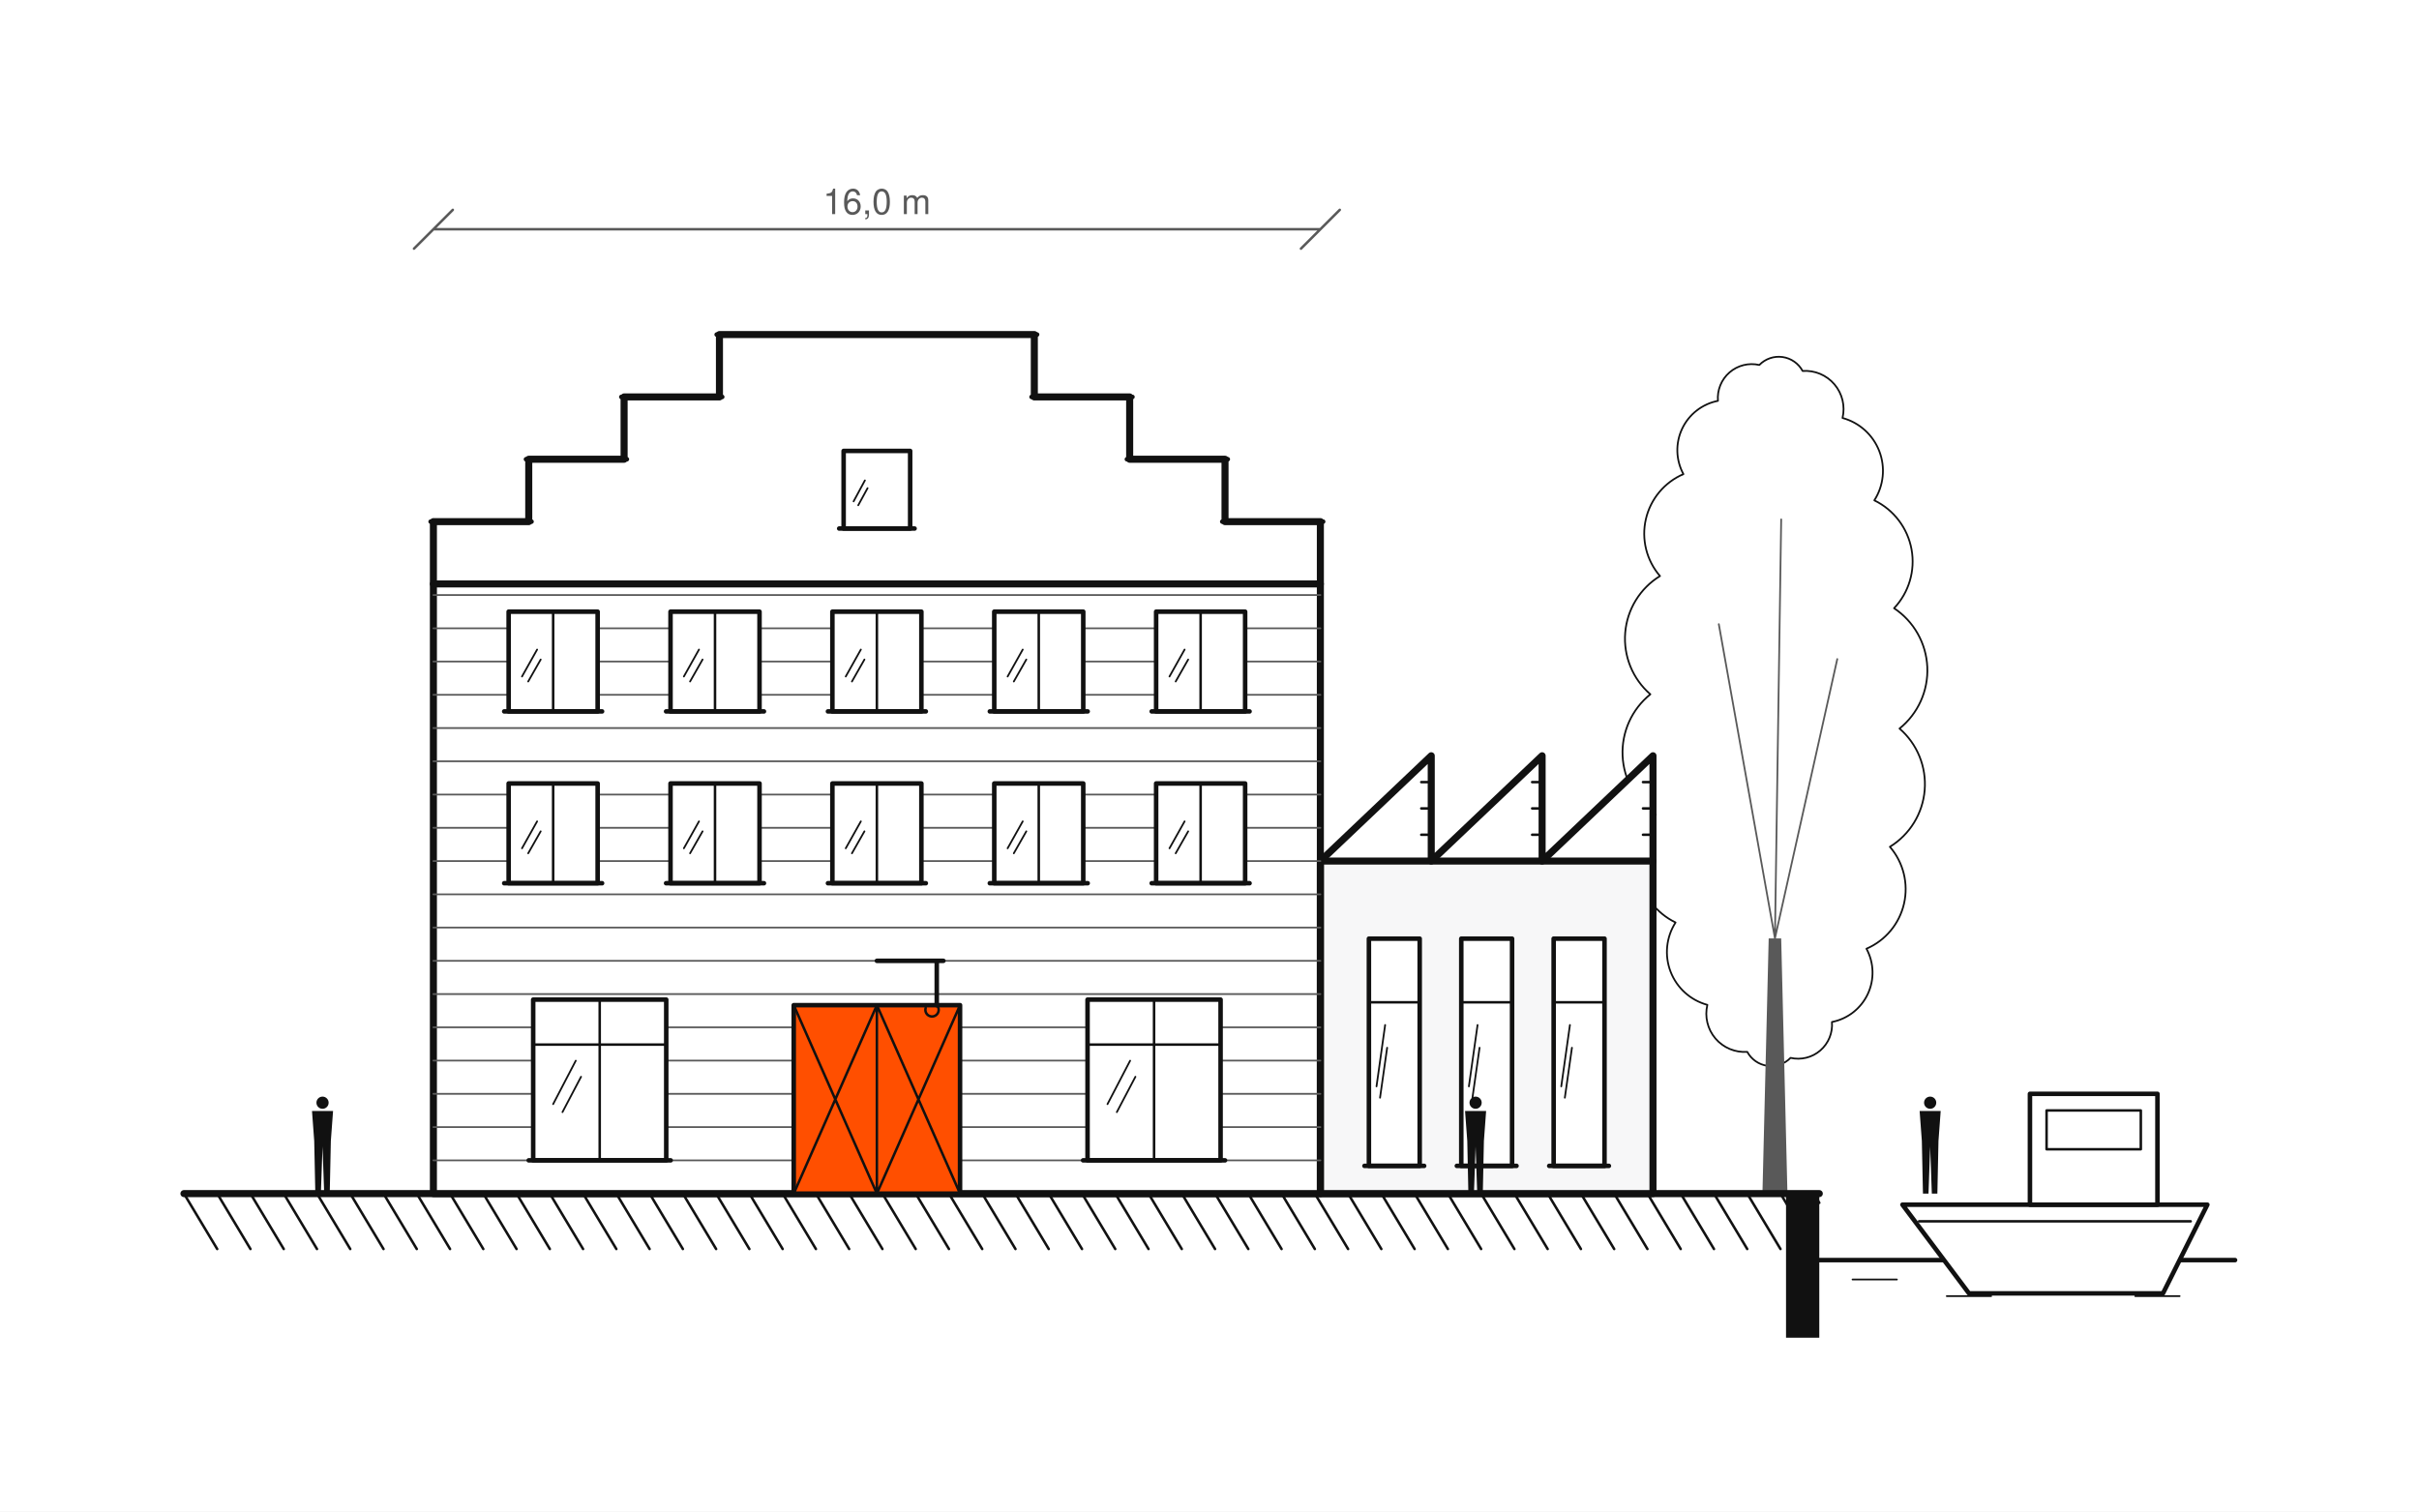
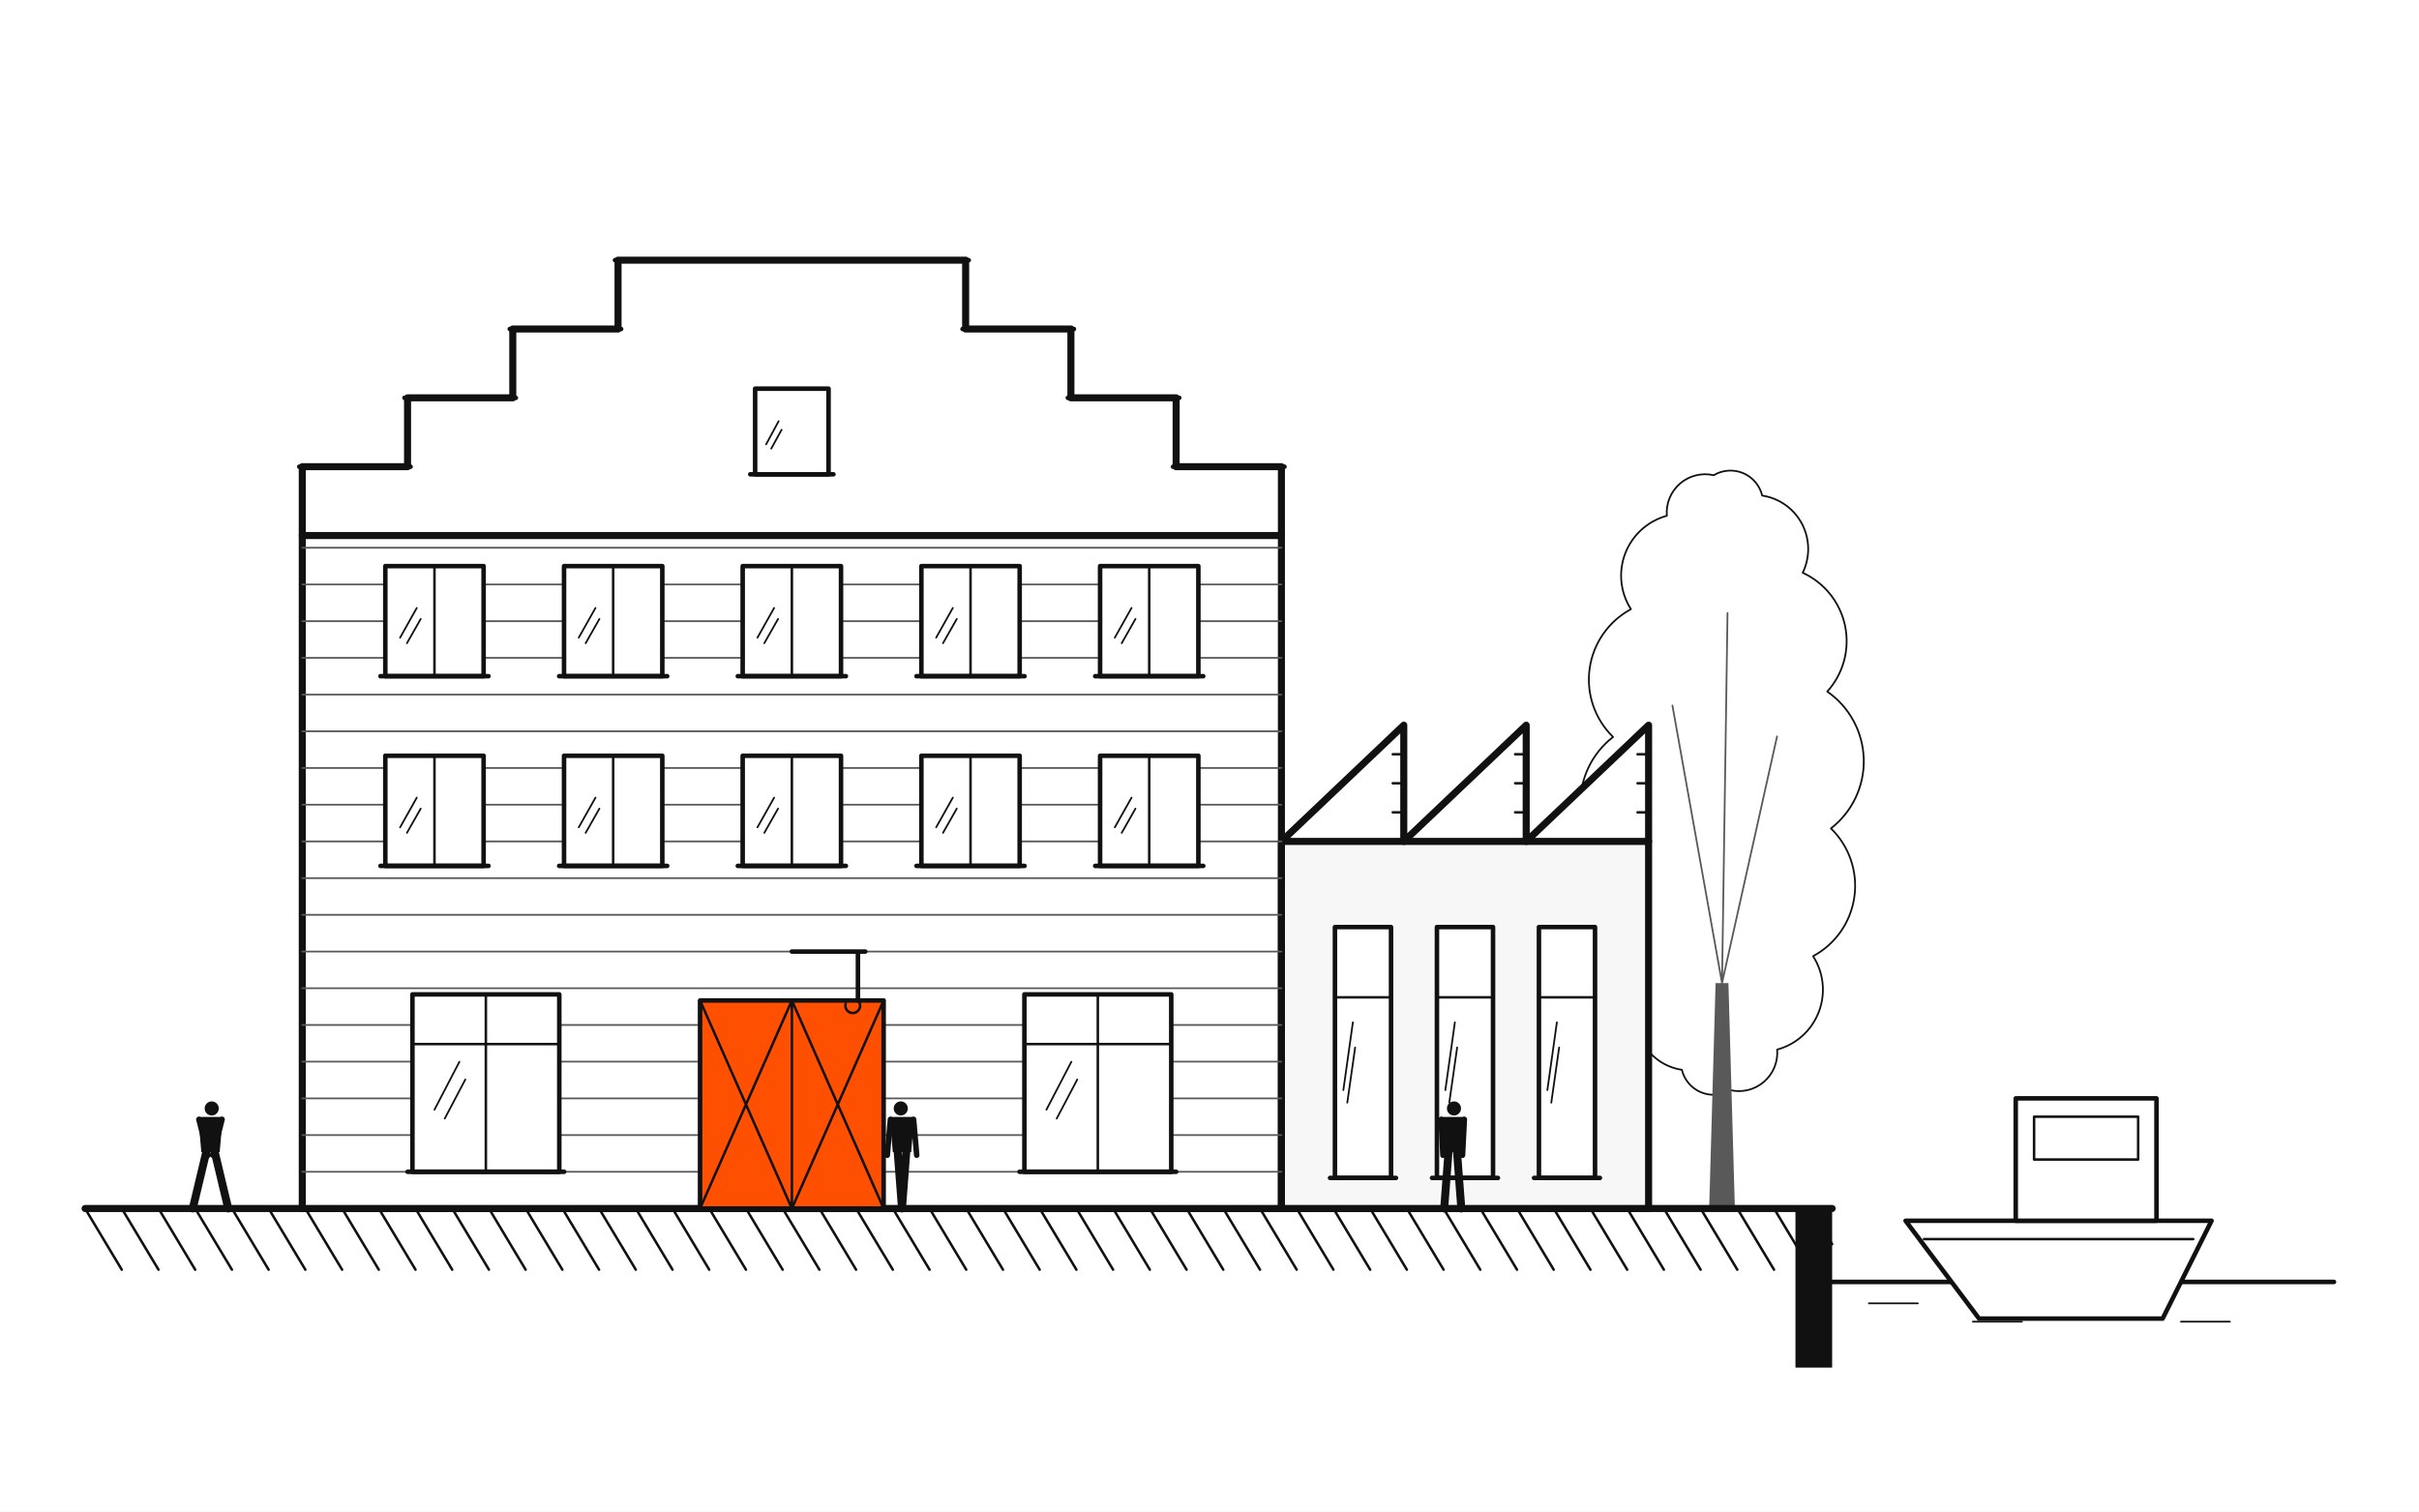
- <svg xmlns="http://www.w3.org/2000/svg" viewBox="0 0 480 300" width="480" height="300" role="img" aria-labelledby="v3-title v3-desc" data-kit="arch.mjs" data-scale="11.000" data-palette="{&quot;ink&quot;:&quot;#111111&quot;,&quot;paper&quot;:&quot;#FFFFFF&quot;,&quot;tint&quot;:&quot;#F7F7F8&quot;,&quot;mid&quot;:&quot;#595959&quot;,&quot;accent&quot;:&quot;#FF4F00&quot;}">
+ <svg xmlns="http://www.w3.org/2000/svg" viewBox="0 0 480 300" width="480" height="300" role="img" aria-labelledby="v3-title v3-desc" data-kit="arch.mjs" data-scale="12.143" data-palette="{&quot;ink&quot;:&quot;#111111&quot;,&quot;paper&quot;:&quot;#FFFFFF&quot;,&quot;tint&quot;:&quot;#F7F7F8&quot;,&quot;mid&quot;:&quot;#595959&quot;,&quot;accent&quot;:&quot;#FF4F00&quot;}">
  <rect width="480" height="300" fill="#FFFFFF" />
  <g data-layer="back">
-     <path d="M375.84 120.72A13.50 13.50 0 0 0 371.92 99.31A10.87 10.87 0 0 0 365.61 82.96A7.59 7.59 0 0 0 357.69 73.63A5.38 5.38 0 0 0 349.1 72.44A6.73 6.73 0 0 0 340.89 79.56A9.97 9.97 0 0 0 334.04 94.1A12.87 12.87 0 0 0 329.39 114.33A14.60 14.60 0 0 0 327.48 137.8A14.82 14.82 0 0 0 328.56 161.68A13.50 13.50 0 0 0 332.48 183.09A10.87 10.87 0 0 0 338.79 199.44A7.59 7.59 0 0 0 346.71 208.77A5.38 5.38 0 0 0 355.3 209.96A6.73 6.73 0 0 0 363.51 202.84A9.97 9.97 0 0 0 370.36 188.3A12.87 12.87 0 0 0 375.01 168.07A14.60 14.60 0 0 0 376.92 144.6A14.82 14.82 0 0 0 375.84 120.72Z" fill="none" stroke="#111111" stroke-width="0.35" stroke-linejoin="round" />
-     <path d="M349.72 236.9L350.96 186.25L353.44 186.25L354.68 236.9Z" fill="#595959" stroke="none" />
-     <path d="M352.2 186.25L341.06 123.88M352.2 186.25L364.57 130.81M352.2 186.25L353.44 103.09" fill="none" stroke="#595959" stroke-width="0.35" stroke-linecap="round" stroke-linejoin="round" />
+     <path d="M362.58 137.26A14.93 14.93 0 0 0 357.71 113.68A10.73 10.73 0 0 0 349.67 98.36A6.47 6.47 0 0 0 340.05 94.32A7.62 7.62 0 0 0 330.75 102.37A12.32 12.32 0 0 0 323.63 120.91A15.88 15.88 0 0 0 320.08 146.27A16.85 16.85 0 0 0 320.82 173.43A14.93 14.93 0 0 0 325.69 197.01A10.73 10.73 0 0 0 333.73 212.33A6.47 6.47 0 0 0 343.35 216.37A7.62 7.62 0 0 0 352.64 208.32A12.32 12.32 0 0 0 359.77 189.78A15.88 15.88 0 0 0 363.31 164.42A16.85 16.85 0 0 0 362.58 137.26Z" fill="none" stroke="#111111" stroke-width="0.35" stroke-linejoin="round" />
+     <path d="M339.15 239.86L340.42 195.12L342.97 195.12L344.25 239.86Z" fill="#595959" stroke="none" />
+     <path d="M341.7 195.12L331.86 140.04M341.7 195.12L352.62 146.16M341.7 195.12L342.79 121.68" fill="none" stroke="#595959" stroke-width="0.35" stroke-linecap="round" stroke-linejoin="round" />
  </g>
  <g data-layer="ground">
-     <path d="M36.5 236.9L361 236.9" fill="none" stroke="#111111" stroke-width="1.4" stroke-linecap="round" stroke-linejoin="round" />
-     <path d="M36.5 236.9L43.1 247.9M43.1 236.9L49.7 247.9M49.7 236.9L56.3 247.9M56.3 236.9L62.9 247.9M62.9 236.9L69.5 247.9M69.5 236.9L76.1 247.9M76.1 236.9L82.7 247.9M82.7 236.9L89.3 247.9M89.3 236.9L95.9 247.9M95.9 236.9L102.5 247.9M102.5 236.9L109.1 247.9M109.1 236.9L115.7 247.9M115.7 236.9L122.3 247.9M122.3 236.9L128.9 247.9M128.9 236.9L135.5 247.9M135.5 236.9L142.1 247.9M142.1 236.9L148.7 247.9M148.7 236.9L155.3 247.9M155.3 236.9L161.9 247.9M161.9 236.9L168.5 247.9M168.5 236.9L175.1 247.9M175.1 236.9L181.7 247.9M181.7 236.9L188.3 247.9M188.3 236.9L194.9 247.9M194.9 236.9L201.5 247.9M201.5 236.9L208.1 247.9M208.1 236.9L214.7 247.9M214.7 236.9L221.3 247.9M221.3 236.9L227.9 247.9M227.9 236.9L234.5 247.9M234.5 236.9L241.1 247.9M241.1 236.9L247.7 247.9M247.7 236.9L254.3 247.9M254.3 236.9L260.9 247.9M260.9 236.9L267.5 247.9M267.5 236.9L274.1 247.9M274.1 236.9L280.7 247.9M280.7 236.9L287.3 247.9M287.3 236.9L293.9 247.9M293.9 236.9L300.5 247.9M300.5 236.9L307.1 247.9M307.1 236.9L313.7 247.9M313.7 236.9L320.3 247.9M320.3 236.9L326.9 247.9M326.9 236.9L333.5 247.9M333.5 236.9L340.1 247.9M340.1 236.9L346.7 247.9M346.7 236.9L353.3 247.9M353.3 236.9L359.9 247.9M359.9 236.9L361 238.73" fill="none" stroke="#111111" stroke-width="0.5" stroke-linecap="round" stroke-linejoin="round" />
-     <path d="M361 250.1L443.5 250.1" fill="none" stroke="#111111" stroke-width="0.9" stroke-linecap="round" stroke-linejoin="round" />
-     <path d="M367.6 253.95L376.4 253.95M386.3 257.25L395.1 257.25M405 253.95L413.8 253.95M423.7 257.25L432.5 257.25" fill="none" stroke="#111111" stroke-width="0.35" stroke-linecap="round" stroke-linejoin="round" />
+     <path d="M16.88 239.86L363.55 239.86" fill="none" stroke="#111111" stroke-width="1.4" stroke-linecap="round" stroke-linejoin="round" />
+     <path d="M16.88 239.86L24.16 252M24.16 239.86L31.45 252M31.45 239.86L38.73 252M38.73 239.86L46.02 252M46.02 239.86L53.3 252M53.3 239.86L60.59 252M60.59 239.86L67.88 252M67.88 239.86L75.16 252M75.16 239.86L82.45 252M82.45 239.86L89.73 252M89.73 239.86L97.02 252M97.02 239.86L104.3 252M104.3 239.86L111.59 252M111.59 239.86L118.87 252M118.87 239.86L126.16 252M126.16 239.86L133.45 252M133.45 239.86L140.73 252M140.73 239.86L148.02 252M148.02 239.86L155.3 252M155.3 239.86L162.59 252M162.59 239.86L169.87 252M169.87 239.86L177.16 252M177.16 239.86L184.45 252M184.45 239.86L191.73 252M191.73 239.86L199.02 252M199.02 239.86L206.3 252M206.3 239.86L213.59 252M213.59 239.86L220.87 252M220.87 239.86L228.16 252M228.16 239.86L235.45 252M235.45 239.86L242.73 252M242.73 239.86L250.02 252M250.02 239.86L257.3 252M257.3 239.86L264.59 252M264.59 239.86L271.88 252M271.88 239.86L279.16 252M279.16 239.86L286.45 252M286.45 239.86L293.73 252M293.73 239.86L301.02 252M301.02 239.86L308.3 252M308.3 239.86L315.59 252M315.59 239.86L322.88 252M322.88 239.86L330.16 252M330.16 239.86L337.45 252M337.45 239.86L344.73 252M344.73 239.86L352.02 252M352.02 239.86L359.3 252M359.3 239.86L363.55 246.94" fill="none" stroke="#111111" stroke-width="0.5" stroke-linecap="round" stroke-linejoin="round" />
+     <path d="M363.55 254.43L463.13 254.43" fill="none" stroke="#111111" stroke-width="0.9" stroke-linecap="round" stroke-linejoin="round" />
+     <path d="M370.84 258.68L380.55 258.68M391.48 262.32L401.2 262.32M412.13 258.68L421.84 258.68M432.77 262.32L442.48 262.32" fill="none" stroke="#111111" stroke-width="0.35" stroke-linecap="round" stroke-linejoin="round" />
  </g>
  <g data-layer="fill">
-     <path d="M86 236.9H262V115.9H86Z" fill="#FFFFFF" stroke="none" />
-     <path d="M86 115.9V103.53H104.92V91.15H123.84V78.78H142.76V66.4H161.68H186.32H205.24V78.78H224.16V91.15H243.08V103.53H262V115.9Z" fill="#FFFFFF" stroke="none" />
-     <path d="M262 236.9H328V170.9H262Z" fill="#F7F7F8" stroke="none" />
-     <path d="M262 170.9L284 150V170.9L306 150V170.9L328 150V170.9Z" fill="#FFFFFF" stroke="none" />
+     <path d="M59.98 239.86H254.27V106.29H59.98Z" fill="#FFFFFF" stroke="none" />
+     <path d="M59.98 106.29V92.63H80.87V78.96H101.75V65.3H122.64V51.64H143.52H170.72H191.61V65.3H212.5V78.96H233.38V92.63H254.27V106.29Z" fill="#FFFFFF" stroke="none" />
+     <path d="M254.27 239.86H327.13V167H254.27Z" fill="#F7F7F8" stroke="none" />
+     <path d="M254.27 167L278.55 143.93V167L302.84 143.93V167L327.13 143.93V167Z" fill="#FFFFFF" stroke="none" />
  </g>
  <g data-layer="lines">
-     <path d="M354.4 265.5H361V236.9H354.4Z" fill="#111111" stroke="none" />
-     <path d="M377.5 239.1H438L429.2 256.7H390.7Z" fill="#FFFFFF" stroke="none" />
-     <path d="M377.5 239.1H438L429.2 256.7H390.7Z" fill="none" stroke="#111111" stroke-width="0.9" stroke-linecap="round" stroke-linejoin="round" />
-     <path d="M402.8 239.1H428.1V217.1H402.8Z" fill="#FFFFFF" stroke="none" />
-     <path d="M402.8 239.1H428.1V217.1H402.8Z" fill="none" stroke="#111111" stroke-width="0.9" stroke-linecap="round" stroke-linejoin="round" />
-     <path d="M86 236.9H262V115.9H86Z" fill="none" stroke="#111111" stroke-width="1.4" stroke-linecap="round" stroke-linejoin="round" />
-     <path d="M86 115.9V103.53H104.92V91.15H123.84V78.78H142.76V66.4H161.68H186.32H205.24V78.78H224.16V91.15H243.08V103.53H262V115.9" fill="none" stroke="#111111" stroke-width="1.4" stroke-linecap="round" stroke-linejoin="round" />
-     <path d="M262 236.9H328V170.9H262Z" fill="none" stroke="#111111" stroke-width="1.4" stroke-linecap="round" stroke-linejoin="round" />
-     <path d="M262 170.9L284 150V170.9L306 150V170.9L328 150V170.9" fill="none" stroke="#111111" stroke-width="1.4" stroke-linecap="round" stroke-linejoin="round" />
+     <path d="M356.27 271.43H363.55V239.86H356.27Z" fill="#111111" stroke="none" />
+     <path d="M378.12 242.29H438.84L429.13 261.71H392.7Z" fill="#FFFFFF" stroke="none" />
+     <path d="M378.12 242.29H438.84L429.13 261.71H392.7Z" fill="none" stroke="#111111" stroke-width="0.9" stroke-linecap="round" stroke-linejoin="round" />
+     <path d="M399.98 242.29H427.91V218H399.98Z" fill="#FFFFFF" stroke="none" />
+     <path d="M399.98 242.29H427.91V218H399.98Z" fill="none" stroke="#111111" stroke-width="0.9" stroke-linecap="round" stroke-linejoin="round" />
+     <path d="M59.98 239.86H254.27V106.29H59.98Z" fill="none" stroke="#111111" stroke-width="1.4" stroke-linecap="round" stroke-linejoin="round" />
+     <path d="M59.98 106.29V92.63H80.87V78.96H101.75V65.3H122.64V51.64H143.52H170.72H191.61V65.3H212.5V78.96H233.38V92.63H254.27V106.29" fill="none" stroke="#111111" stroke-width="1.4" stroke-linecap="round" stroke-linejoin="round" />
+     <path d="M254.27 239.86H327.13V167H254.27Z" fill="none" stroke="#111111" stroke-width="1.4" stroke-linecap="round" stroke-linejoin="round" />
+     <path d="M254.27 167L278.55 143.93V167L302.84 143.93V167L327.13 143.93V167" fill="none" stroke="#111111" stroke-width="1.4" stroke-linecap="round" stroke-linejoin="round" />
  </g>
  <g data-layer="detail">
-     <path d="M380.8 242.4L434.7 242.4" fill="none" stroke="#111111" stroke-width="0.5" stroke-linecap="round" stroke-linejoin="round" />
-     <path d="M406.1 228.1H424.8V220.4H406.1Z" fill="none" stroke="#111111" stroke-width="0.5" stroke-linecap="round" stroke-linejoin="round" />
-     <path d="M85.45 103.53L105.47 103.53M242.53 103.53L262.55 103.53M104.37 91.15L124.39 91.15M223.61 91.15L243.63 91.15M123.29 78.78L143.31 78.78M204.69 78.78L224.71 78.78M142.21 66.4L162.23 66.4M185.77 66.4L205.79 66.4" fill="none" stroke="#111111" stroke-width="0.9" stroke-linecap="round" stroke-linejoin="round" />
-     <path d="M86 230.3L262 230.3M86 223.7L262 223.7M86 217.1L262 217.1M86 210.5L262 210.5M86 203.9L262 203.9M86 197.3L262 197.3M86 190.7L262 190.7M86 184.1L262 184.1M86 177.5L262 177.5M86 170.9L262 170.9M86 164.3L262 164.3M86 157.7L262 157.7M86 151.1L262 151.1M86 144.5L262 144.5M86 137.9L262 137.9M86 131.3L262 131.3M86 124.7L262 124.7M86 118.1L262 118.1" fill="none" stroke="#595959" stroke-width="0.35" stroke-linecap="round" stroke-linejoin="round" />
-     <path d="M100.93 141.2H118.59V121.4H100.93Z" fill="#FFFFFF" stroke="none" />
-     <path d="M100.93 141.2H118.59V121.4H100.93Z" fill="none" stroke="#111111" stroke-width="0.9" stroke-linecap="round" stroke-linejoin="round" />
-     <path d="M109.76 141.2L109.76 121.4" fill="none" stroke="#111111" stroke-width="0.5" stroke-linecap="round" stroke-linejoin="round" />
-     <path d="M103.58 134.27L106.58 128.92M104.81 135.26L107.29 130.9" fill="none" stroke="#111111" stroke-width="0.35" stroke-linecap="round" stroke-linejoin="round" />
-     <path d="M100.05 141.2L119.47 141.2" fill="none" stroke="#111111" stroke-width="0.9" stroke-linecap="round" stroke-linejoin="round" />
-     <path d="M133.05 141.2H150.71V121.4H133.05Z" fill="#FFFFFF" stroke="none" />
-     <path d="M133.05 141.2H150.71V121.4H133.05Z" fill="none" stroke="#111111" stroke-width="0.9" stroke-linecap="round" stroke-linejoin="round" />
-     <path d="M141.88 141.2L141.88 121.4" fill="none" stroke="#111111" stroke-width="0.5" stroke-linecap="round" stroke-linejoin="round" />
-     <path d="M135.7 134.27L138.7 128.92M136.93 135.26L139.41 130.9" fill="none" stroke="#111111" stroke-width="0.35" stroke-linecap="round" stroke-linejoin="round" />
-     <path d="M132.17 141.2L151.59 141.2" fill="none" stroke="#111111" stroke-width="0.9" stroke-linecap="round" stroke-linejoin="round" />
-     <path d="M165.17 141.2H182.83V121.4H165.17Z" fill="#FFFFFF" stroke="none" />
-     <path d="M165.17 141.2H182.83V121.4H165.17Z" fill="none" stroke="#111111" stroke-width="0.9" stroke-linecap="round" stroke-linejoin="round" />
-     <path d="M174 141.2L174 121.4" fill="none" stroke="#111111" stroke-width="0.5" stroke-linecap="round" stroke-linejoin="round" />
-     <path d="M167.82 134.27L170.82 128.92M169.05 135.26L171.53 130.9" fill="none" stroke="#111111" stroke-width="0.35" stroke-linecap="round" stroke-linejoin="round" />
-     <path d="M164.29 141.2L183.71 141.2" fill="none" stroke="#111111" stroke-width="0.9" stroke-linecap="round" stroke-linejoin="round" />
-     <path d="M197.29 141.2H214.95V121.4H197.29Z" fill="#FFFFFF" stroke="none" />
-     <path d="M197.29 141.2H214.95V121.4H197.29Z" fill="none" stroke="#111111" stroke-width="0.9" stroke-linecap="round" stroke-linejoin="round" />
-     <path d="M206.12 141.2L206.12 121.4" fill="none" stroke="#111111" stroke-width="0.5" stroke-linecap="round" stroke-linejoin="round" />
-     <path d="M199.94 134.27L202.94 128.92M201.17 135.26L203.65 130.9" fill="none" stroke="#111111" stroke-width="0.35" stroke-linecap="round" stroke-linejoin="round" />
-     <path d="M196.41 141.2L215.83 141.2" fill="none" stroke="#111111" stroke-width="0.9" stroke-linecap="round" stroke-linejoin="round" />
-     <path d="M229.41 141.2H247.07V121.4H229.41Z" fill="#FFFFFF" stroke="none" />
-     <path d="M229.41 141.2H247.07V121.4H229.41Z" fill="none" stroke="#111111" stroke-width="0.9" stroke-linecap="round" stroke-linejoin="round" />
-     <path d="M238.24 141.2L238.24 121.4" fill="none" stroke="#111111" stroke-width="0.5" stroke-linecap="round" stroke-linejoin="round" />
-     <path d="M232.06 134.27L235.06 128.92M233.29 135.26L235.77 130.9" fill="none" stroke="#111111" stroke-width="0.35" stroke-linecap="round" stroke-linejoin="round" />
-     <path d="M228.53 141.2L247.95 141.2" fill="none" stroke="#111111" stroke-width="0.9" stroke-linecap="round" stroke-linejoin="round" />
-     <path d="M100.93 175.3H118.59V155.5H100.93Z" fill="#FFFFFF" stroke="none" />
-     <path d="M100.93 175.3H118.59V155.5H100.93Z" fill="none" stroke="#111111" stroke-width="0.9" stroke-linecap="round" stroke-linejoin="round" />
-     <path d="M109.76 175.3L109.76 155.5" fill="none" stroke="#111111" stroke-width="0.5" stroke-linecap="round" stroke-linejoin="round" />
-     <path d="M103.58 168.37L106.58 163.02M104.81 169.36L107.29 165" fill="none" stroke="#111111" stroke-width="0.35" stroke-linecap="round" stroke-linejoin="round" />
-     <path d="M100.05 175.3L119.47 175.3" fill="none" stroke="#111111" stroke-width="0.9" stroke-linecap="round" stroke-linejoin="round" />
-     <path d="M133.05 175.3H150.71V155.5H133.05Z" fill="#FFFFFF" stroke="none" />
-     <path d="M133.05 175.3H150.71V155.5H133.05Z" fill="none" stroke="#111111" stroke-width="0.9" stroke-linecap="round" stroke-linejoin="round" />
-     <path d="M141.88 175.3L141.88 155.5" fill="none" stroke="#111111" stroke-width="0.5" stroke-linecap="round" stroke-linejoin="round" />
-     <path d="M135.7 168.37L138.7 163.02M136.93 169.36L139.41 165" fill="none" stroke="#111111" stroke-width="0.35" stroke-linecap="round" stroke-linejoin="round" />
-     <path d="M132.17 175.3L151.59 175.3" fill="none" stroke="#111111" stroke-width="0.9" stroke-linecap="round" stroke-linejoin="round" />
-     <path d="M165.17 175.3H182.83V155.5H165.17Z" fill="#FFFFFF" stroke="none" />
-     <path d="M165.17 175.3H182.83V155.5H165.17Z" fill="none" stroke="#111111" stroke-width="0.9" stroke-linecap="round" stroke-linejoin="round" />
-     <path d="M174 175.3L174 155.5" fill="none" stroke="#111111" stroke-width="0.5" stroke-linecap="round" stroke-linejoin="round" />
-     <path d="M167.82 168.37L170.82 163.02M169.05 169.36L171.53 165" fill="none" stroke="#111111" stroke-width="0.35" stroke-linecap="round" stroke-linejoin="round" />
-     <path d="M164.29 175.3L183.71 175.3" fill="none" stroke="#111111" stroke-width="0.9" stroke-linecap="round" stroke-linejoin="round" />
-     <path d="M197.29 175.3H214.95V155.5H197.29Z" fill="#FFFFFF" stroke="none" />
-     <path d="M197.29 175.3H214.95V155.5H197.29Z" fill="none" stroke="#111111" stroke-width="0.9" stroke-linecap="round" stroke-linejoin="round" />
-     <path d="M206.12 175.3L206.12 155.5" fill="none" stroke="#111111" stroke-width="0.5" stroke-linecap="round" stroke-linejoin="round" />
-     <path d="M199.94 168.37L202.94 163.02M201.17 169.36L203.65 165" fill="none" stroke="#111111" stroke-width="0.35" stroke-linecap="round" stroke-linejoin="round" />
-     <path d="M196.41 175.3L215.83 175.3" fill="none" stroke="#111111" stroke-width="0.9" stroke-linecap="round" stroke-linejoin="round" />
-     <path d="M229.41 175.3H247.07V155.5H229.41Z" fill="#FFFFFF" stroke="none" />
-     <path d="M229.41 175.3H247.07V155.5H229.41Z" fill="none" stroke="#111111" stroke-width="0.9" stroke-linecap="round" stroke-linejoin="round" />
-     <path d="M238.24 175.3L238.24 155.5" fill="none" stroke="#111111" stroke-width="0.5" stroke-linecap="round" stroke-linejoin="round" />
-     <path d="M232.06 168.37L235.06 163.02M233.29 169.36L235.77 165" fill="none" stroke="#111111" stroke-width="0.35" stroke-linecap="round" stroke-linejoin="round" />
-     <path d="M228.53 175.3L247.95 175.3" fill="none" stroke="#111111" stroke-width="0.9" stroke-linecap="round" stroke-linejoin="round" />
-     <path d="M105.8 230.3H132.2V198.4H105.8Z" fill="#FFFFFF" stroke="none" />
-     <path d="M105.8 230.3H132.2V198.4H105.8Z" fill="none" stroke="#111111" stroke-width="0.9" stroke-linecap="round" stroke-linejoin="round" />
-     <path d="M119 230.3L119 198.4M105.8 207.33L132.2 207.33" fill="none" stroke="#111111" stroke-width="0.5" stroke-linecap="round" stroke-linejoin="round" />
-     <path d="M109.76 219.14L114.25 210.52M111.61 220.73L115.3 213.71" fill="none" stroke="#111111" stroke-width="0.35" stroke-linecap="round" stroke-linejoin="round" />
-     <path d="M104.92 230.3L133.08 230.3" fill="none" stroke="#111111" stroke-width="0.9" stroke-linecap="round" stroke-linejoin="round" />
-     <path d="M215.8 230.3H242.2V198.4H215.8Z" fill="#FFFFFF" stroke="none" />
-     <path d="M215.8 230.3H242.2V198.4H215.8Z" fill="none" stroke="#111111" stroke-width="0.9" stroke-linecap="round" stroke-linejoin="round" />
-     <path d="M229 230.3L229 198.4M215.8 207.33L242.2 207.33" fill="none" stroke="#111111" stroke-width="0.5" stroke-linecap="round" stroke-linejoin="round" />
-     <path d="M219.76 219.14L224.25 210.52M221.61 220.73L225.3 213.71" fill="none" stroke="#111111" stroke-width="0.35" stroke-linecap="round" stroke-linejoin="round" />
-     <path d="M214.92 230.3L243.08 230.3" fill="none" stroke="#111111" stroke-width="0.9" stroke-linecap="round" stroke-linejoin="round" />
-     <path d="M157.5 236.9H190.5V199.5H157.5Z" fill="#FF4F00" stroke="none" />
-     <path d="M157.5 236.9H190.5V199.5H157.5Z" fill="none" stroke="#111111" stroke-width="0.9" stroke-linecap="round" stroke-linejoin="round" />
-     <path d="M174 236.9L174 199.5M157.5 236.9L174 199.5M174 236.9L157.5 199.5M174 236.9L190.5 199.5M190.5 236.9L174 199.5" fill="none" stroke="#111111" stroke-width="0.5" stroke-linecap="round" stroke-linejoin="round" />
-     <path d="M174 190.7L187.2 190.7M185.88 190.7L185.88 199.5" fill="none" stroke="#111111" stroke-width="0.9" stroke-linecap="round" stroke-linejoin="round" />
-     <path d="M185.88 199.5a1.32 1.32 0 1 1 -2.2 0.55" fill="none" stroke="#111111" stroke-width="0.5" stroke-linecap="round" stroke-linejoin="round" />
-     <path d="M167.4 104.9H180.6V89.5H167.4Z" fill="#FFFFFF" stroke="none" />
-     <path d="M167.4 104.9H180.6V89.5H167.4Z" fill="none" stroke="#111111" stroke-width="0.9" stroke-linecap="round" stroke-linejoin="round" />
-     <path d="M169.38 99.51L171.62 95.35M170.3 100.28L172.15 96.89" fill="none" stroke="#111111" stroke-width="0.35" stroke-linecap="round" stroke-linejoin="round" />
-     <path d="M166.52 104.9L181.48 104.9" fill="none" stroke="#111111" stroke-width="0.9" stroke-linecap="round" stroke-linejoin="round" />
-     <path d="M284 165.68L282.02 165.68M284 160.45L282.02 160.45M284 155.23L282.02 155.23M306 165.68L304.02 165.68M306 160.45L304.02 160.45M306 155.23L304.02 155.23M328 165.68L326.02 165.68M328 160.45L326.02 160.45M328 155.23L326.02 155.23" fill="none" stroke="#111111" stroke-width="0.5" stroke-linecap="round" stroke-linejoin="round" />
-     <path d="M271.63 231.4H281.71V186.3H271.63Z" fill="#FFFFFF" stroke="none" />
-     <path d="M271.63 231.4H281.71V186.3H271.63Z" fill="none" stroke="#111111" stroke-width="0.9" stroke-linecap="round" stroke-linejoin="round" />
-     <path d="M271.63 198.93L281.71 198.93" fill="none" stroke="#111111" stroke-width="0.5" stroke-linecap="round" stroke-linejoin="round" />
-     <path d="M273.14 215.62L274.85 203.44M273.84 217.87L275.25 207.95" fill="none" stroke="#111111" stroke-width="0.35" stroke-linecap="round" stroke-linejoin="round" />
-     <path d="M270.75 231.4L282.59 231.4" fill="none" stroke="#111111" stroke-width="0.9" stroke-linecap="round" stroke-linejoin="round" />
-     <path d="M289.96 231.4H300.04V186.3H289.96Z" fill="#FFFFFF" stroke="none" />
-     <path d="M289.96 231.4H300.04V186.3H289.96Z" fill="none" stroke="#111111" stroke-width="0.9" stroke-linecap="round" stroke-linejoin="round" />
-     <path d="M289.96 198.93L300.04 198.93" fill="none" stroke="#111111" stroke-width="0.5" stroke-linecap="round" stroke-linejoin="round" />
-     <path d="M291.47 215.62L293.19 203.44M292.18 217.87L293.59 207.95" fill="none" stroke="#111111" stroke-width="0.35" stroke-linecap="round" stroke-linejoin="round" />
-     <path d="M289.08 231.4L300.92 231.4" fill="none" stroke="#111111" stroke-width="0.9" stroke-linecap="round" stroke-linejoin="round" />
-     <path d="M308.29 231.4H318.38V186.3H308.29Z" fill="#FFFFFF" stroke="none" />
-     <path d="M308.29 231.4H318.38V186.3H308.29Z" fill="none" stroke="#111111" stroke-width="0.9" stroke-linecap="round" stroke-linejoin="round" />
-     <path d="M308.29 198.93L318.38 198.93" fill="none" stroke="#111111" stroke-width="0.5" stroke-linecap="round" stroke-linejoin="round" />
-     <path d="M309.8 215.62L311.52 203.44M310.51 217.87L311.92 207.95" fill="none" stroke="#111111" stroke-width="0.35" stroke-linecap="round" stroke-linejoin="round" />
-     <path d="M307.41 231.4L319.25 231.4" fill="none" stroke="#111111" stroke-width="0.9" stroke-linecap="round" stroke-linejoin="round" />
+     <path d="M381.77 245.93L435.2 245.93" fill="none" stroke="#111111" stroke-width="0.5" stroke-linecap="round" stroke-linejoin="round" />
+     <path d="M403.62 230.14H424.27V221.64H403.62Z" fill="none" stroke="#111111" stroke-width="0.5" stroke-linecap="round" stroke-linejoin="round" />
+     <path d="M59.38 92.63L81.47 92.63M232.77 92.63L254.88 92.63M80.26 78.96L102.36 78.96M211.89 78.96L233.99 78.96M101.15 65.3L123.25 65.3M191 65.3L213.1 65.3M122.03 51.64L144.13 51.64M170.12 51.64L192.22 51.64" fill="none" stroke="#111111" stroke-width="0.9" stroke-linecap="round" stroke-linejoin="round" />
+     <path d="M59.98 232.57L254.27 232.57M59.98 225.29L254.27 225.29M59.98 218L254.27 218M59.98 210.71L254.27 210.71M59.98 203.43L254.27 203.43M59.98 196.14L254.27 196.14M59.98 188.86L254.27 188.86M59.98 181.57L254.27 181.57M59.98 174.29L254.27 174.29M59.98 167L254.27 167M59.98 159.71L254.27 159.71M59.98 152.43L254.27 152.43M59.98 145.14L254.27 145.14M59.98 137.86L254.27 137.86M59.98 130.57L254.27 130.57M59.98 123.29L254.27 123.29M59.98 116L254.27 116M59.98 108.71L254.27 108.71" fill="none" stroke="#595959" stroke-width="0.35" stroke-linecap="round" stroke-linejoin="round" />
+     <path d="M76.46 134.21H95.96V112.36H76.46Z" fill="#FFFFFF" stroke="none" />
+     <path d="M76.46 134.21H95.96V112.36H76.46Z" fill="none" stroke="#111111" stroke-width="0.9" stroke-linecap="round" stroke-linejoin="round" />
+     <path d="M86.21 134.21L86.21 112.36" fill="none" stroke="#111111" stroke-width="0.5" stroke-linecap="round" stroke-linejoin="round" />
+     <path d="M79.39 126.56L82.7 120.66M80.75 127.66L83.48 122.85" fill="none" stroke="#111111" stroke-width="0.35" stroke-linecap="round" stroke-linejoin="round" />
+     <path d="M75.49 134.21L96.93 134.21" fill="none" stroke="#111111" stroke-width="0.9" stroke-linecap="round" stroke-linejoin="round" />
+     <path d="M111.92 134.21H131.42V112.36H111.92Z" fill="#FFFFFF" stroke="none" />
+     <path d="M111.92 134.21H131.42V112.36H111.92Z" fill="none" stroke="#111111" stroke-width="0.9" stroke-linecap="round" stroke-linejoin="round" />
+     <path d="M121.67 134.21L121.67 112.36" fill="none" stroke="#111111" stroke-width="0.5" stroke-linecap="round" stroke-linejoin="round" />
+     <path d="M114.84 126.56L118.16 120.66M116.21 127.66L118.94 122.85" fill="none" stroke="#111111" stroke-width="0.35" stroke-linecap="round" stroke-linejoin="round" />
+     <path d="M110.95 134.21L132.39 134.21" fill="none" stroke="#111111" stroke-width="0.9" stroke-linecap="round" stroke-linejoin="round" />
+     <path d="M147.37 134.21H166.88V112.36H147.37Z" fill="#FFFFFF" stroke="none" />
+     <path d="M147.37 134.21H166.88V112.36H147.37Z" fill="none" stroke="#111111" stroke-width="0.9" stroke-linecap="round" stroke-linejoin="round" />
+     <path d="M157.13 134.21L157.13 112.36" fill="none" stroke="#111111" stroke-width="0.5" stroke-linecap="round" stroke-linejoin="round" />
+     <path d="M150.3 126.56L153.61 120.66M151.66 127.66L154.39 122.85" fill="none" stroke="#111111" stroke-width="0.35" stroke-linecap="round" stroke-linejoin="round" />
+     <path d="M146.4 134.21L167.85 134.21" fill="none" stroke="#111111" stroke-width="0.9" stroke-linecap="round" stroke-linejoin="round" />
+     <path d="M182.83 134.21H202.33V112.36H182.83Z" fill="#FFFFFF" stroke="none" />
+     <path d="M182.83 134.21H202.33V112.36H182.83Z" fill="none" stroke="#111111" stroke-width="0.9" stroke-linecap="round" stroke-linejoin="round" />
+     <path d="M192.58 134.21L192.58 112.36" fill="none" stroke="#111111" stroke-width="0.5" stroke-linecap="round" stroke-linejoin="round" />
+     <path d="M185.76 126.56L189.07 120.66M187.12 127.66L189.85 122.85" fill="none" stroke="#111111" stroke-width="0.35" stroke-linecap="round" stroke-linejoin="round" />
+     <path d="M181.86 134.21L203.3 134.21" fill="none" stroke="#111111" stroke-width="0.9" stroke-linecap="round" stroke-linejoin="round" />
+     <path d="M218.29 134.21H237.79V112.36H218.29Z" fill="#FFFFFF" stroke="none" />
+     <path d="M218.29 134.21H237.79V112.36H218.29Z" fill="none" stroke="#111111" stroke-width="0.9" stroke-linecap="round" stroke-linejoin="round" />
+     <path d="M228.04 134.21L228.04 112.36" fill="none" stroke="#111111" stroke-width="0.5" stroke-linecap="round" stroke-linejoin="round" />
+     <path d="M221.21 126.56L224.53 120.66M222.58 127.66L225.31 122.85" fill="none" stroke="#111111" stroke-width="0.35" stroke-linecap="round" stroke-linejoin="round" />
+     <path d="M217.32 134.21L238.76 134.21" fill="none" stroke="#111111" stroke-width="0.9" stroke-linecap="round" stroke-linejoin="round" />
+     <path d="M76.46 171.86H95.96V150H76.46Z" fill="#FFFFFF" stroke="none" />
+     <path d="M76.46 171.86H95.96V150H76.46Z" fill="none" stroke="#111111" stroke-width="0.9" stroke-linecap="round" stroke-linejoin="round" />
+     <path d="M86.21 171.86L86.21 150" fill="none" stroke="#111111" stroke-width="0.5" stroke-linecap="round" stroke-linejoin="round" />
+     <path d="M79.39 164.21L82.7 158.31M80.75 165.3L83.48 160.49" fill="none" stroke="#111111" stroke-width="0.35" stroke-linecap="round" stroke-linejoin="round" />
+     <path d="M75.49 171.86L96.93 171.86" fill="none" stroke="#111111" stroke-width="0.9" stroke-linecap="round" stroke-linejoin="round" />
+     <path d="M111.92 171.86H131.42V150H111.92Z" fill="#FFFFFF" stroke="none" />
+     <path d="M111.92 171.86H131.42V150H111.92Z" fill="none" stroke="#111111" stroke-width="0.9" stroke-linecap="round" stroke-linejoin="round" />
+     <path d="M121.67 171.86L121.67 150" fill="none" stroke="#111111" stroke-width="0.5" stroke-linecap="round" stroke-linejoin="round" />
+     <path d="M114.84 164.21L118.16 158.31M116.21 165.3L118.94 160.49" fill="none" stroke="#111111" stroke-width="0.35" stroke-linecap="round" stroke-linejoin="round" />
+     <path d="M110.95 171.86L132.39 171.86" fill="none" stroke="#111111" stroke-width="0.9" stroke-linecap="round" stroke-linejoin="round" />
+     <path d="M147.37 171.86H166.88V150H147.37Z" fill="#FFFFFF" stroke="none" />
+     <path d="M147.37 171.86H166.88V150H147.37Z" fill="none" stroke="#111111" stroke-width="0.9" stroke-linecap="round" stroke-linejoin="round" />
+     <path d="M157.13 171.86L157.13 150" fill="none" stroke="#111111" stroke-width="0.5" stroke-linecap="round" stroke-linejoin="round" />
+     <path d="M150.3 164.21L153.61 158.31M151.66 165.3L154.39 160.49" fill="none" stroke="#111111" stroke-width="0.35" stroke-linecap="round" stroke-linejoin="round" />
+     <path d="M146.4 171.86L167.85 171.86" fill="none" stroke="#111111" stroke-width="0.9" stroke-linecap="round" stroke-linejoin="round" />
+     <path d="M182.83 171.86H202.33V150H182.83Z" fill="#FFFFFF" stroke="none" />
+     <path d="M182.83 171.86H202.33V150H182.83Z" fill="none" stroke="#111111" stroke-width="0.9" stroke-linecap="round" stroke-linejoin="round" />
+     <path d="M192.58 171.86L192.58 150" fill="none" stroke="#111111" stroke-width="0.5" stroke-linecap="round" stroke-linejoin="round" />
+     <path d="M185.76 164.21L189.07 158.31M187.12 165.3L189.85 160.49" fill="none" stroke="#111111" stroke-width="0.35" stroke-linecap="round" stroke-linejoin="round" />
+     <path d="M181.86 171.86L203.3 171.86" fill="none" stroke="#111111" stroke-width="0.9" stroke-linecap="round" stroke-linejoin="round" />
+     <path d="M218.29 171.86H237.79V150H218.29Z" fill="#FFFFFF" stroke="none" />
+     <path d="M218.29 171.86H237.79V150H218.29Z" fill="none" stroke="#111111" stroke-width="0.9" stroke-linecap="round" stroke-linejoin="round" />
+     <path d="M228.04 171.86L228.04 150" fill="none" stroke="#111111" stroke-width="0.5" stroke-linecap="round" stroke-linejoin="round" />
+     <path d="M221.21 164.21L224.53 158.31M222.58 165.3L225.31 160.49" fill="none" stroke="#111111" stroke-width="0.35" stroke-linecap="round" stroke-linejoin="round" />
+     <path d="M217.32 171.86L238.76 171.86" fill="none" stroke="#111111" stroke-width="0.9" stroke-linecap="round" stroke-linejoin="round" />
+     <path d="M81.84 232.57H110.98V197.36H81.84Z" fill="#FFFFFF" stroke="none" />
+     <path d="M81.84 232.57H110.98V197.36H81.84Z" fill="none" stroke="#111111" stroke-width="0.9" stroke-linecap="round" stroke-linejoin="round" />
+     <path d="M96.41 232.57L96.41 197.36M81.84 207.22L110.98 207.22" fill="none" stroke="#111111" stroke-width="0.5" stroke-linecap="round" stroke-linejoin="round" />
+     <path d="M86.21 220.25L91.16 210.74M88.25 222.01L92.33 214.26" fill="none" stroke="#111111" stroke-width="0.35" stroke-linecap="round" stroke-linejoin="round" />
+     <path d="M80.87 232.57L111.95 232.57" fill="none" stroke="#111111" stroke-width="0.9" stroke-linecap="round" stroke-linejoin="round" />
+     <path d="M203.27 232.57H232.41V197.36H203.27Z" fill="#FFFFFF" stroke="none" />
+     <path d="M203.27 232.57H232.41V197.36H203.27Z" fill="none" stroke="#111111" stroke-width="0.9" stroke-linecap="round" stroke-linejoin="round" />
+     <path d="M217.84 232.57L217.84 197.36M203.27 207.22L232.41 207.22" fill="none" stroke="#111111" stroke-width="0.5" stroke-linecap="round" stroke-linejoin="round" />
+     <path d="M207.64 220.25L212.59 210.74M209.68 222.01L213.76 214.26" fill="none" stroke="#111111" stroke-width="0.35" stroke-linecap="round" stroke-linejoin="round" />
+     <path d="M202.3 232.57L233.38 232.57" fill="none" stroke="#111111" stroke-width="0.9" stroke-linecap="round" stroke-linejoin="round" />
+     <path d="M138.91 239.86H175.34V198.57H138.91Z" fill="#FF4F00" stroke="none" />
+     <path d="M138.91 239.86H175.34V198.57H138.91Z" fill="none" stroke="#111111" stroke-width="0.9" stroke-linecap="round" stroke-linejoin="round" />
+     <path d="M157.13 239.86L157.13 198.57M138.91 239.86L157.13 198.57M157.13 239.86L138.91 198.57M157.13 239.86L175.34 198.57M175.34 239.86L157.13 198.57" fill="none" stroke="#111111" stroke-width="0.5" stroke-linecap="round" stroke-linejoin="round" />
+     <path d="M157.13 188.86L171.7 188.86M170.24 188.86L170.24 198.57" fill="none" stroke="#111111" stroke-width="0.9" stroke-linecap="round" stroke-linejoin="round" />
+     <path d="M170.24 198.57a1.46 1.46 0 1 1 -2.43 0.61" fill="none" stroke="#111111" stroke-width="0.5" stroke-linecap="round" stroke-linejoin="round" />
+     <path d="M149.84 94.14H164.41V77.14H149.84Z" fill="#FFFFFF" stroke="none" />
+     <path d="M149.84 94.14H164.41V77.14H149.84Z" fill="none" stroke="#111111" stroke-width="0.9" stroke-linecap="round" stroke-linejoin="round" />
+     <path d="M152.02 88.19L154.5 83.6M153.04 89.04L155.09 85.3" fill="none" stroke="#111111" stroke-width="0.35" stroke-linecap="round" stroke-linejoin="round" />
+     <path d="M148.87 94.14L165.38 94.14" fill="none" stroke="#111111" stroke-width="0.9" stroke-linecap="round" stroke-linejoin="round" />
+     <path d="M278.55 161.23L276.37 161.23M278.55 155.46L276.37 155.46M278.55 149.7L276.37 149.7M302.84 161.23L300.65 161.23M302.84 155.46L300.65 155.46M302.84 149.7L300.65 149.7M327.13 161.23L324.94 161.23M327.13 155.46L324.94 155.46M327.13 149.7L324.94 149.7" fill="none" stroke="#111111" stroke-width="0.5" stroke-linecap="round" stroke-linejoin="round" />
+     <path d="M264.89 233.79H276.02V184H264.89Z" fill="#FFFFFF" stroke="none" />
+     <path d="M264.89 233.79H276.02V184H264.89Z" fill="none" stroke="#111111" stroke-width="0.9" stroke-linecap="round" stroke-linejoin="round" />
+     <path d="M264.89 197.94L276.02 197.94" fill="none" stroke="#111111" stroke-width="0.5" stroke-linecap="round" stroke-linejoin="round" />
+     <path d="M266.56 216.36L268.45 202.92M267.34 218.85L268.9 207.9" fill="none" stroke="#111111" stroke-width="0.35" stroke-linecap="round" stroke-linejoin="round" />
+     <path d="M263.92 233.79L277 233.79" fill="none" stroke="#111111" stroke-width="0.9" stroke-linecap="round" stroke-linejoin="round" />
+     <path d="M285.13 233.79H296.26V184H285.13Z" fill="#FFFFFF" stroke="none" />
+     <path d="M285.13 233.79H296.26V184H285.13Z" fill="none" stroke="#111111" stroke-width="0.9" stroke-linecap="round" stroke-linejoin="round" />
+     <path d="M285.13 197.94L296.26 197.94" fill="none" stroke="#111111" stroke-width="0.5" stroke-linecap="round" stroke-linejoin="round" />
+     <path d="M286.8 216.36L288.69 202.92M287.58 218.85L289.14 207.9" fill="none" stroke="#111111" stroke-width="0.35" stroke-linecap="round" stroke-linejoin="round" />
+     <path d="M284.16 233.79L297.23 233.79" fill="none" stroke="#111111" stroke-width="0.9" stroke-linecap="round" stroke-linejoin="round" />
+     <path d="M305.37 233.79H316.5V184H305.37Z" fill="#FFFFFF" stroke="none" />
+     <path d="M305.37 233.79H316.5V184H305.37Z" fill="none" stroke="#111111" stroke-width="0.9" stroke-linecap="round" stroke-linejoin="round" />
+     <path d="M305.37 197.94L316.5 197.94" fill="none" stroke="#111111" stroke-width="0.5" stroke-linecap="round" stroke-linejoin="round" />
+     <path d="M307.04 216.36L308.93 202.92M307.82 218.85L309.38 207.9" fill="none" stroke="#111111" stroke-width="0.35" stroke-linecap="round" stroke-linejoin="round" />
+     <path d="M304.4 233.79L317.47 233.79" fill="none" stroke="#111111" stroke-width="0.9" stroke-linecap="round" stroke-linejoin="round" />
  </g>
  <g data-layer="front">
-     <circle cx="64" cy="218.86" r="1.21" fill="#111111" stroke="none" />
-     <path d="M61.91 220.51L66.09 220.51L65.65 226.45L65.43 236.9L64.33 236.9L64 227.55L63.67 236.9L62.57 236.9L62.35 226.45Z" fill="#111111" stroke="none" />
-     <circle cx="292.8" cy="218.86" r="1.21" fill="#111111" stroke="none" />
-     <path d="M290.71 220.51L294.89 220.51L294.45 226.45L294.23 236.9L293.13 236.9L292.8 227.55L292.47 236.9L291.37 236.9L291.15 226.45Z" fill="#111111" stroke="none" />
-     <circle cx="383" cy="218.86" r="1.21" fill="#111111" stroke="none" />
-     <path d="M380.91 220.51L385.09 220.51L384.65 226.45L384.43 236.9L383.33 236.9L383 227.55L382.67 236.9L381.57 236.9L381.35 226.45Z" fill="#111111" stroke="none" />
-   </g>
-   <g data-layer="notes">
-     <path d="M86 45.5L262 45.5M82.15 49.35L89.85 41.65M258.15 49.35L265.85 41.65" fill="none" stroke="#595959" stroke-width="0.5" stroke-linecap="round" stroke-linejoin="round" />
-     <text x="174" y="42.5" font-family="'Helvetica Neue', Helvetica, Arial, sans-serif" font-size="7" fill="#595959" text-anchor="middle">16,0 m</text>
+     <circle cx="42.01" cy="220" r="1.4" fill="#111111" stroke="none" />
+     <path d="M39.34 221.68L44.2 221.68L43.59 228.69L39.95 228.69Z" fill="#111111" stroke="none" />
+     <path data-part="figure" d="M40.92 228.69L38.25 239.86M42.62 228.69L45.29 239.86" fill="none" stroke="#111111" stroke-width="1.58" stroke-linecap="round" />
+     <path data-part="figure" d="M39.46 222.17L41.28 229.29M44.07 222.17L42.25 229.29" fill="none" stroke="#111111" stroke-width="1.09" stroke-linecap="round" />
+     <circle cx="178.74" cy="220" r="1.4" fill="#111111" stroke="none" />
+     <path d="M176.55 221.68L181.41 221.68L180.8 228.69L177.16 228.69Z" fill="#111111" stroke="none" />
+     <path data-part="figure" d="M178.13 228.69L178.98 239.86M179.83 228.69L178.98 239.86" fill="none" stroke="#111111" stroke-width="1.58" stroke-linecap="round" />
+     <path data-part="figure" d="M176.68 222.17L176.07 229.29M181.29 222.17L181.9 229.29" fill="none" stroke="#111111" stroke-width="1.09" stroke-linecap="round" />
+     <circle cx="288.51" cy="220" r="1.4" fill="#111111" stroke="none" />
+     <path d="M285.84 221.68L290.7 221.68L290.09 228.69L286.45 228.69Z" fill="#111111" stroke="none" />
+     <path data-part="figure" d="M287.42 228.69L286.57 239.86M289.12 228.69L289.97 239.86" fill="none" stroke="#111111" stroke-width="1.58" stroke-linecap="round" />
+     <path data-part="figure" d="M285.96 222.17L286.32 229.29M290.57 222.17L290.21 229.29" fill="none" stroke="#111111" stroke-width="1.09" stroke-linecap="round" />
  </g>
</svg>
